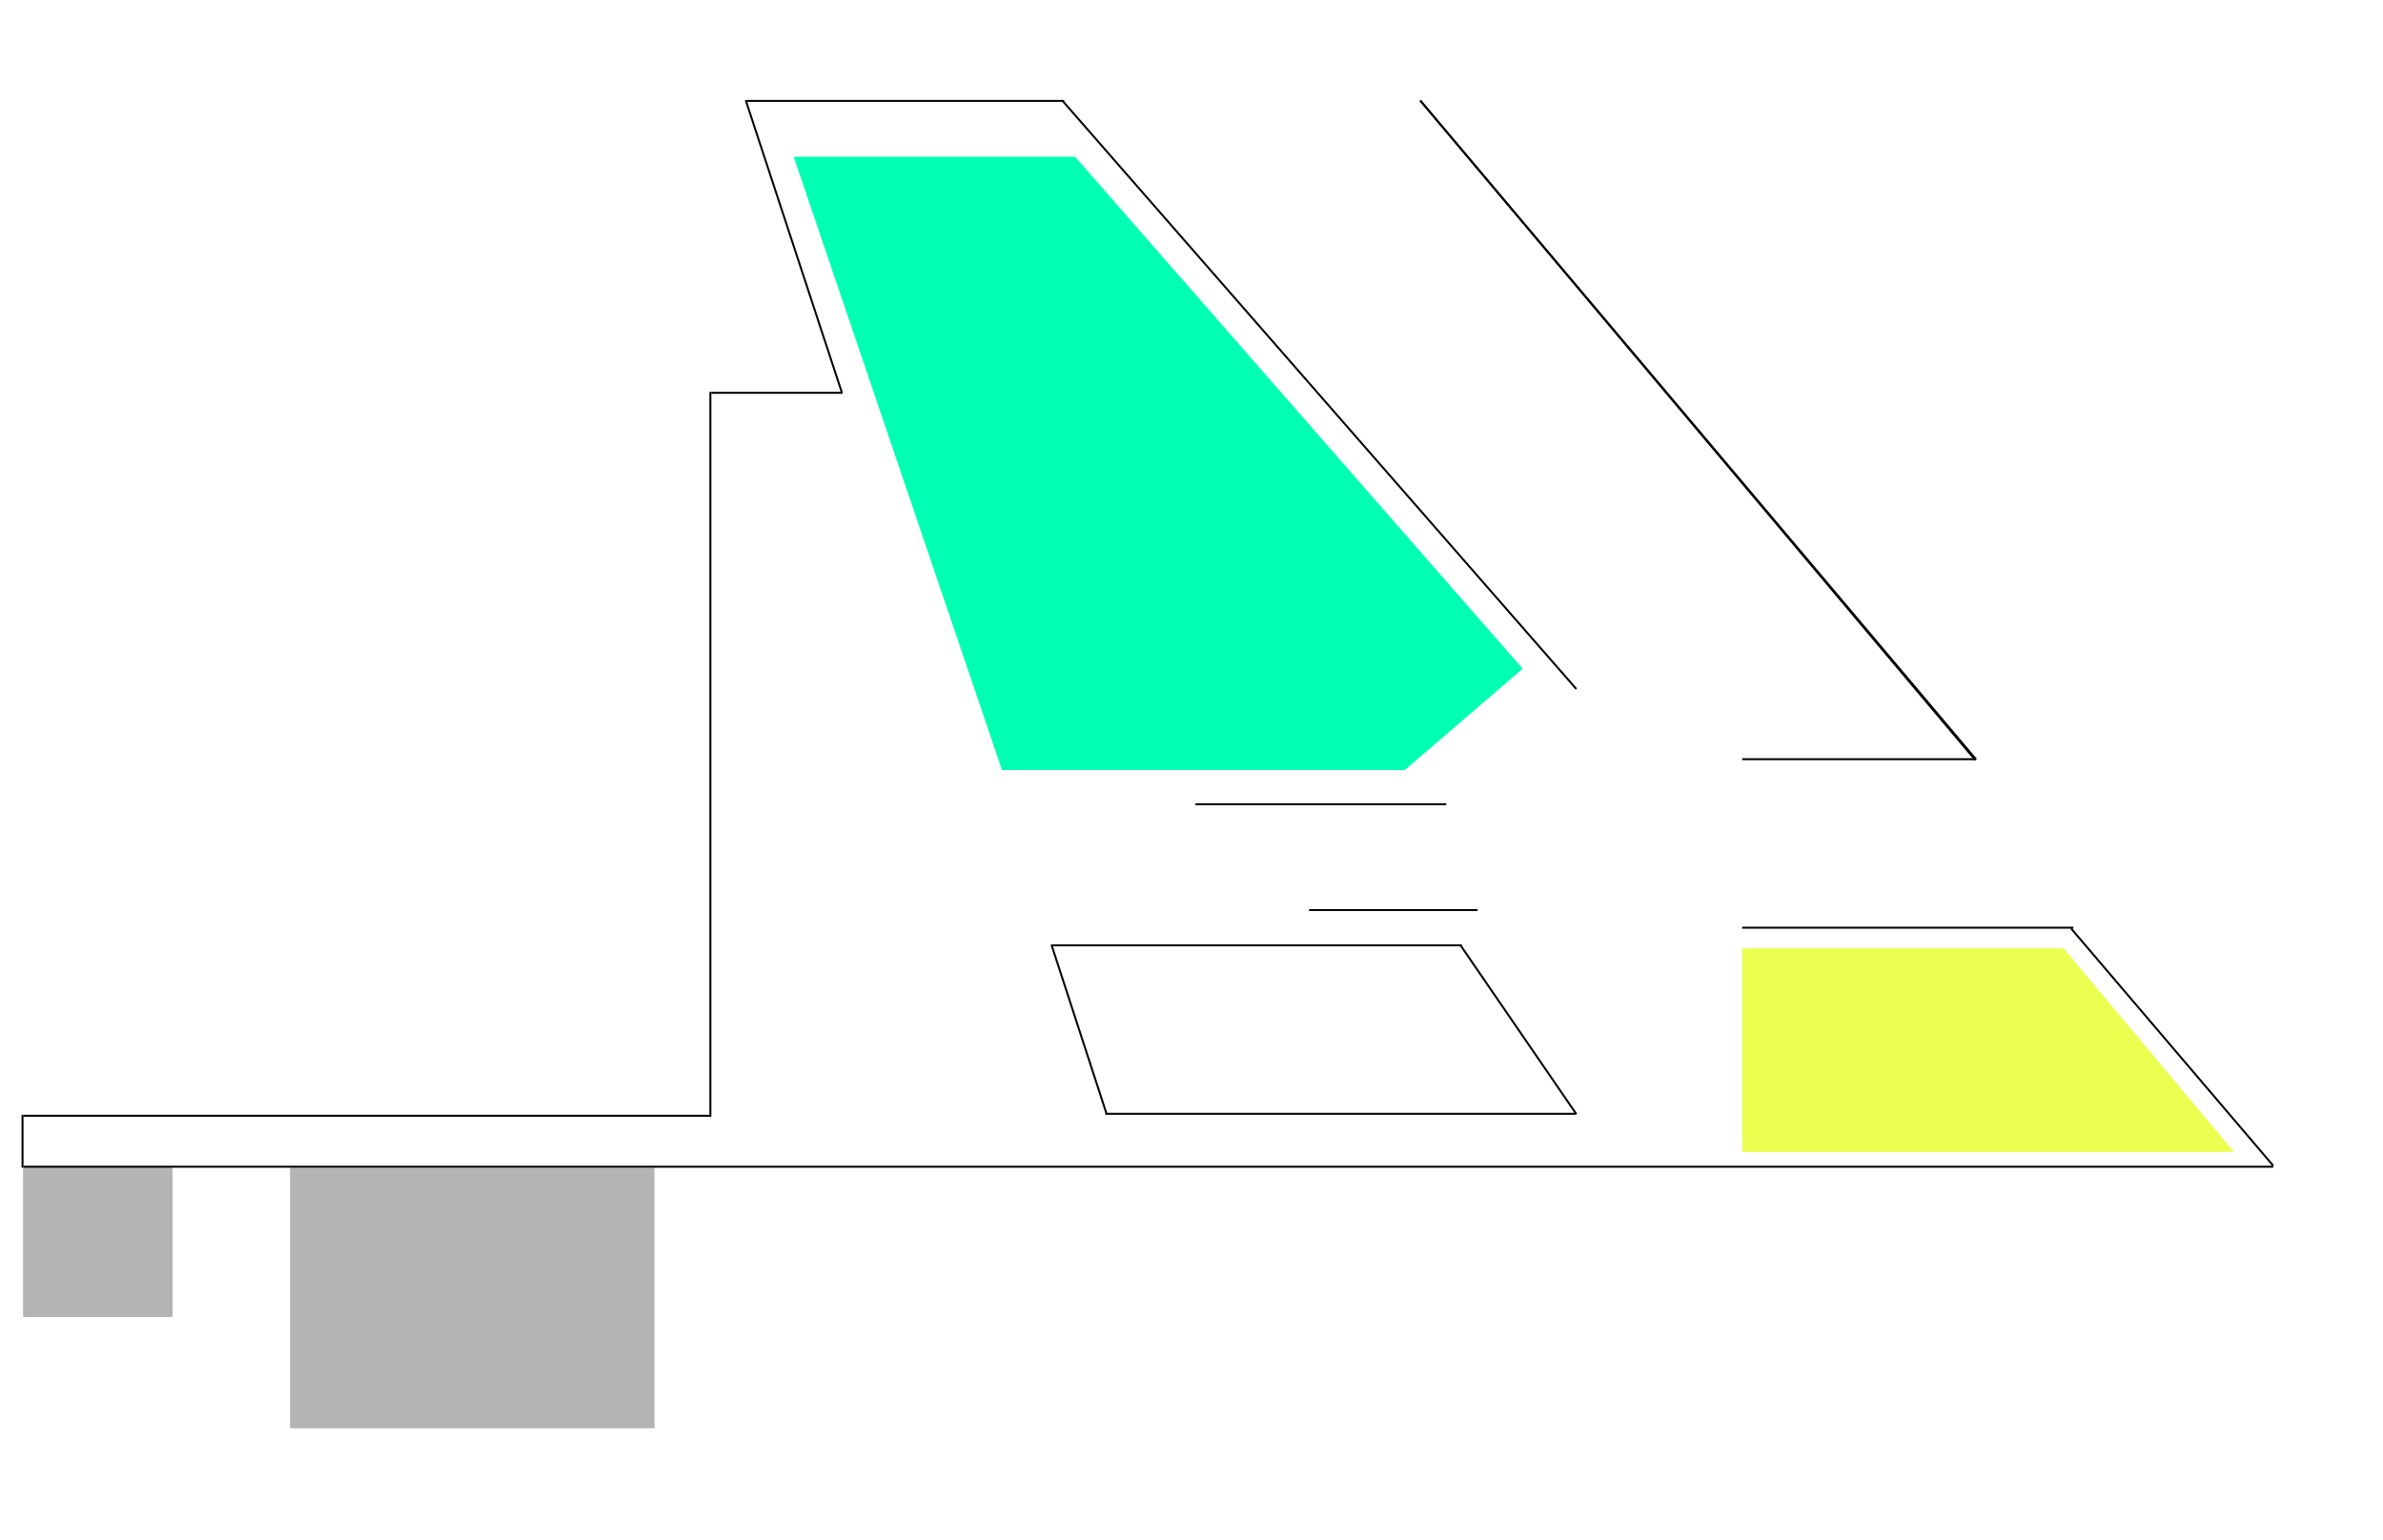
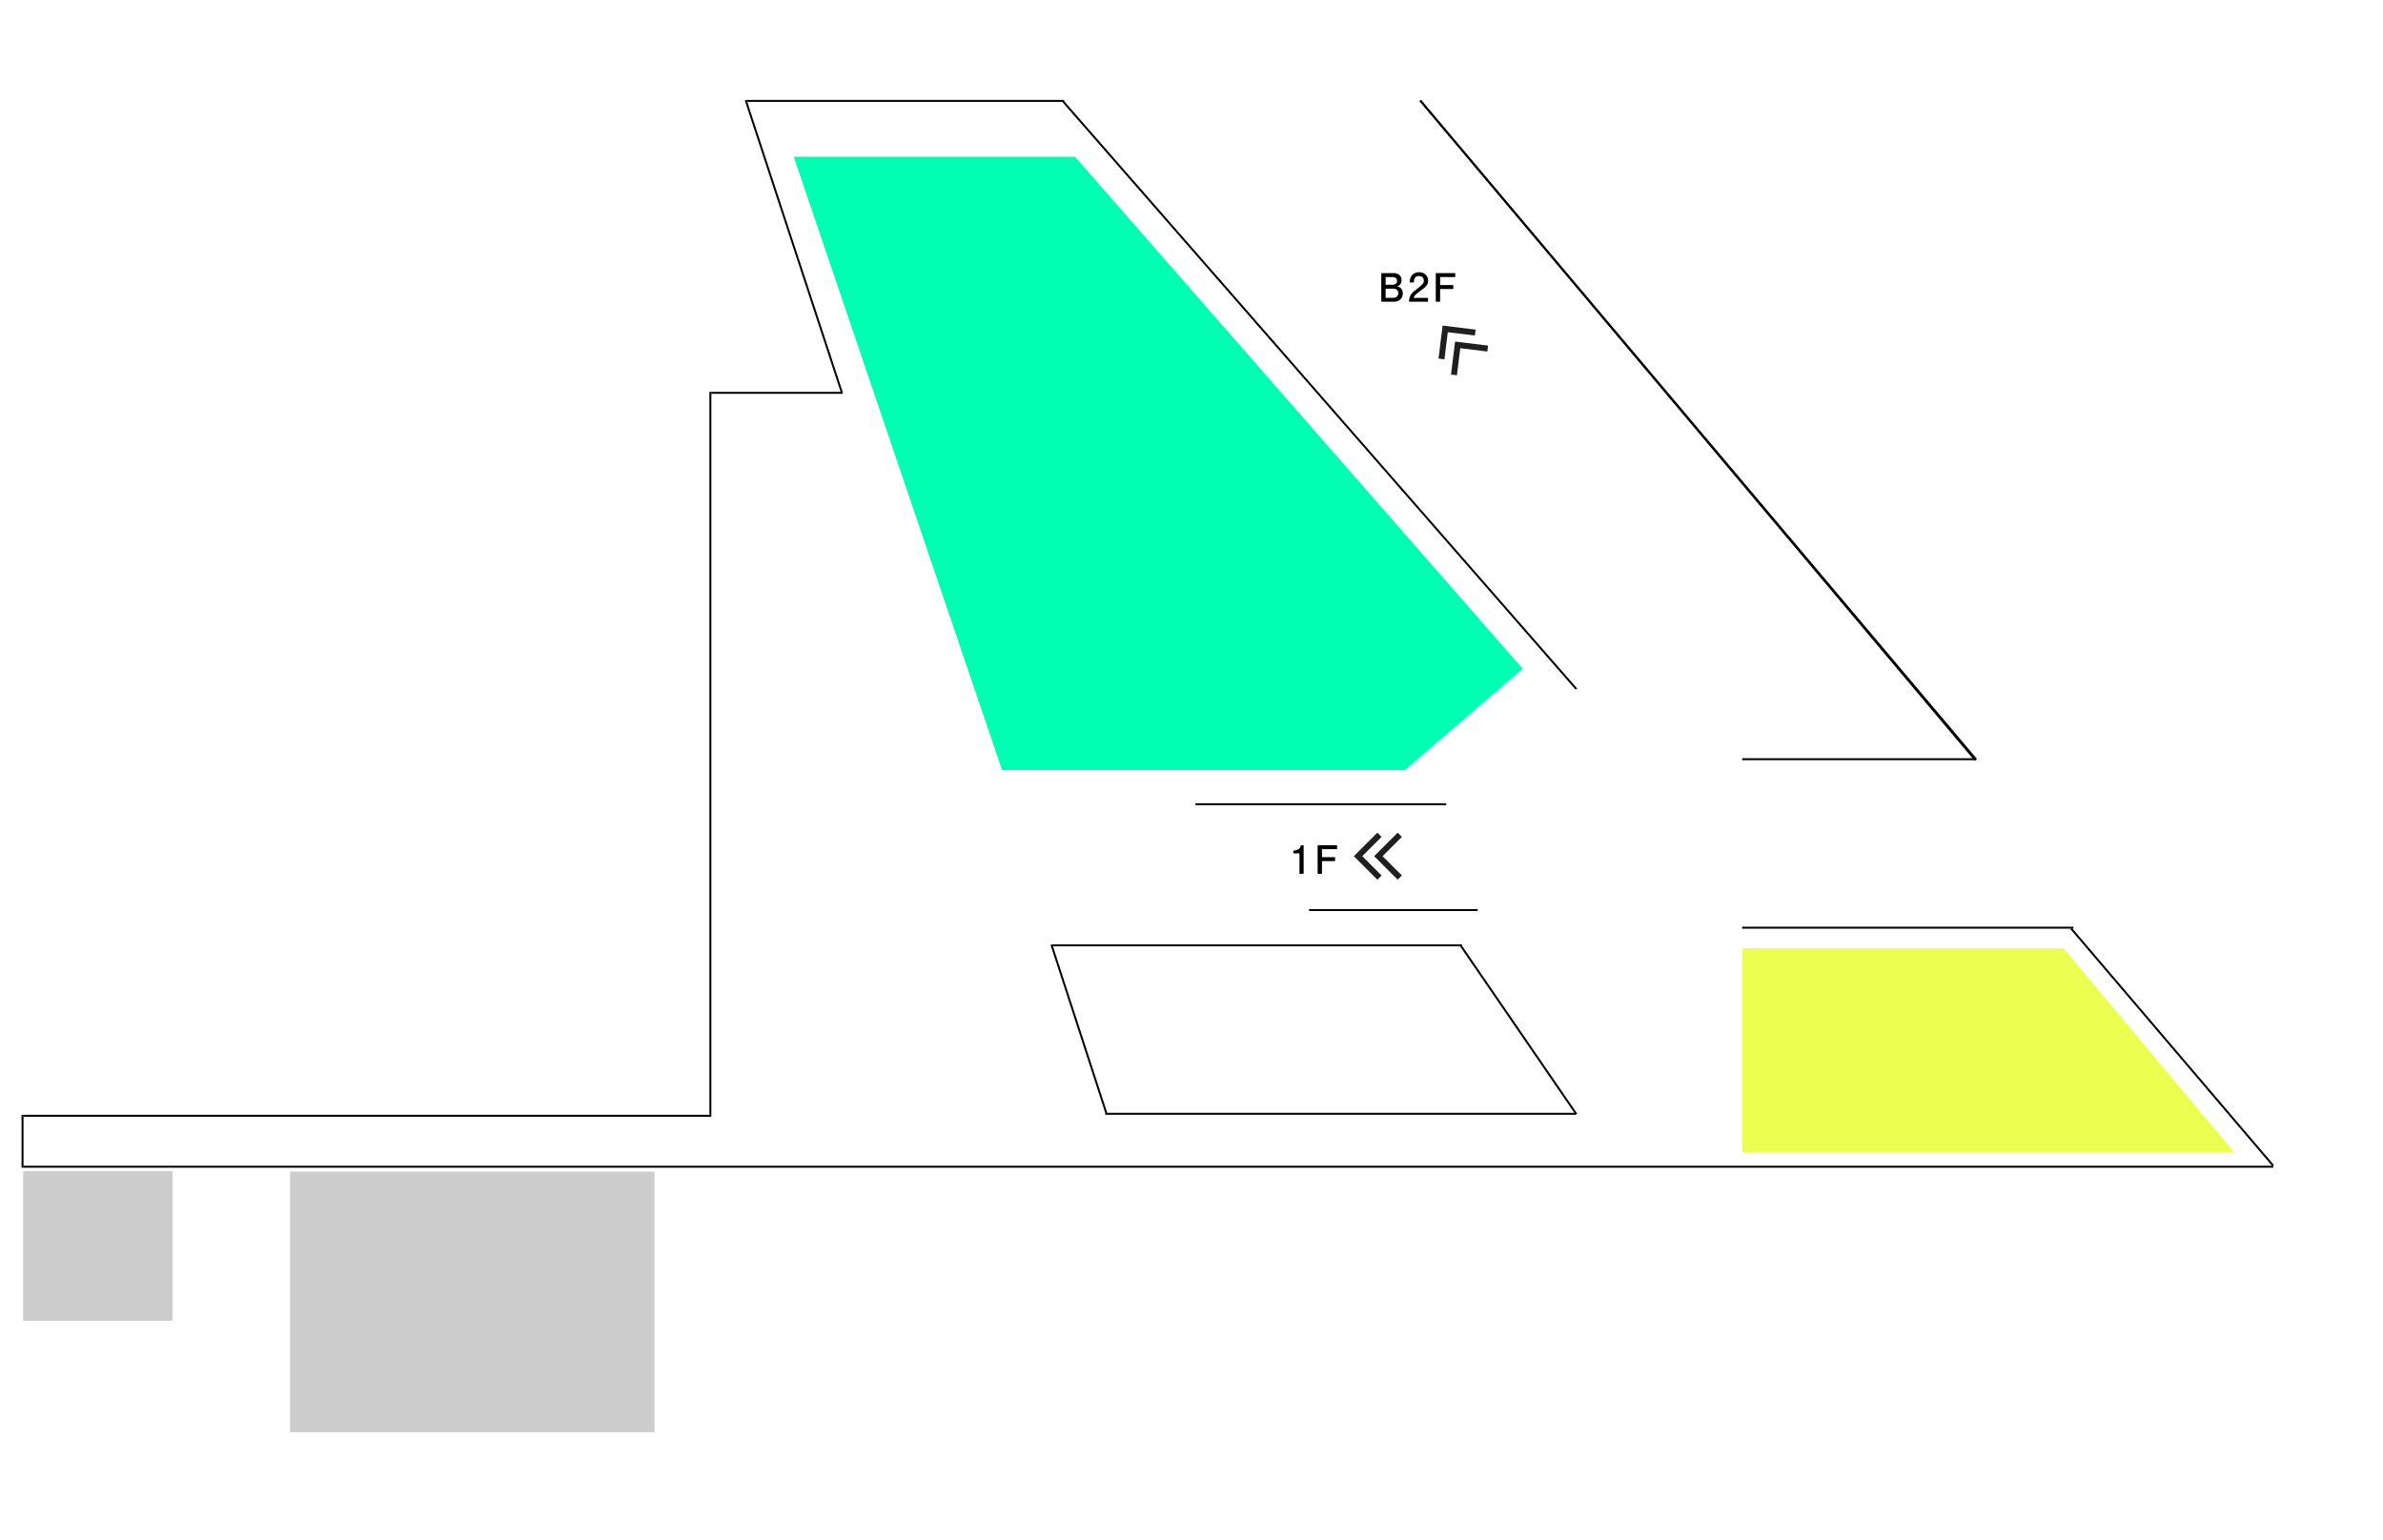
<svg xmlns="http://www.w3.org/2000/svg" width="1216" height="786" viewBox="0 0 1216 786" fill="none">
  <g id="floor-B1">
    <rect id="bg" width="1216" height="786" fill="white" />
-     <rect id="toilet" x="148" y="596" width="186" height="133" fill="#B4B4B4" />
+     <rect id="toilet" x="148" y="598" width="186" height="133" fill="#CDCDCD" />
    <g id="elevator">
-       <path d="M12 596H88V672H12V596Z" fill="#B4B4B4" />
-       <path d="M12 596H88V672H12V596Z" fill="#B4B4B4" />
-       <path d="M12 596H88V672H12V596Z" fill="#B4B4B4" />
-       <path d="M12 596H88V672H12V596Z" fill="#B4B4B4" />
+       <path d="M12 598H88V674H12V598Z" fill="#CDCDCD" />
+       <path d="M12 598H88V674H12V598Z" fill="#CDCDCD" />
+       <path d="M12 598H88V674H12V598Z" fill="#CDCDCD" />
+       <path d="M12 598H88V674H12V598Z" fill="#CDCDCD" />
    </g>
    <line id="Line 32" x1="537.015" y1="482.495" x2="746.015" y2="482.495" stroke="black" />
    <line id="Line 38" x1="542.377" y1="51.671" x2="804.377" y2="351.671" stroke="black" />
    <line id="Line 36" x1="610" y1="410.5" x2="738" y2="410.5" stroke="black" />
    <line id="Line 37" x1="668" y1="464.5" x2="754" y2="464.5" stroke="black" />
    <line id="Line 33" x1="564.015" y1="568.495" x2="804.015" y2="568.495" stroke="black" />
    <line id="Line 34" x1="745.427" y1="482.712" x2="804.427" y2="568.712" stroke="black" />
    <line id="Line 35" x1="564.54" y1="568.15" x2="536.525" y2="482.155" stroke="black" />
    <line id="Line 16" x1="12" y1="595.5" x2="1160" y2="595.5" stroke="black" />
    <line id="Line 21" x1="11.5" y1="596" x2="11.5" y2="569" stroke="black" />
    <line id="Line 26" x1="363" y1="569.5" x2="12" y2="569.5" stroke="black" />
    <line id="Line 27" x1="362.5" y1="569" x2="362.5" y2="200" stroke="black" />
    <line id="Line 28" x1="430" y1="200.5" x2="363" y2="200.5" stroke="black" />
    <line id="Line 29" x1="429.525" y1="200.156" x2="380.525" y2="51.156" stroke="black" />
    <path id="booth-boardgame" d="M405 80H548.579L777 341.299L716.865 393H511.286L405 80Z" fill="#00FFB2" />
    <line id="Line 30" x1="543" y1="51.5" x2="381" y2="51.5" stroke="black" />
    <path id="Line 31" d="M724.738 51.323L1008 388" stroke="black" />
    <path id="Line 32_2" d="M724.738 51.323L1008.4 387.663" stroke="black" />
    <line id="Line 33_2" x1="889" y1="387.5" x2="1008" y2="387.5" stroke="black" />
    <line id="Line 39" x1="889" y1="473.5" x2="1058" y2="473.5" stroke="black" />
    <path id="Line 40" d="M1160 595L1056.92 473.992" stroke="black" />
    <path id="booth-pingpong" d="M889 484H1053L1140 588H889V484Z" fill="#EBFF51" />
+     <path id="B2F" d="M715.84 149.78C715.84 151.96 714.34 154 711.28 154H704.84V139.4H711.16C713.18 139.4 715.2 140.44 715.2 142.98C715.2 145.22 713.66 145.9 713.02 146.18C713.68 146.34 715.84 146.9 715.84 149.78ZM712.88 143.36C712.88 141.78 711.6 141.4 710.5 141.4H707.06V145.34H710.5C711.82 145.34 712.88 144.82 712.88 143.36ZM713.54 149.64C713.54 148.34 712.64 147.34 711 147.34H707.06V152H711C712.5 152 713.54 151.14 713.54 149.64ZM728.751 143.26C728.751 145.42 727.651 146.36 724.731 148.5C722.671 150 721.791 150.7 721.331 152.06H728.691V154H718.971C719.271 150.62 719.891 149.88 723.531 147.06C725.951 145.18 726.571 144.54 726.571 143.24C726.571 142.12 725.891 140.88 724.031 140.88C721.571 140.88 721.491 143.06 721.451 144.16H719.331C719.411 142.96 719.511 141.9 720.271 140.78C721.311 139.26 723.071 138.94 724.171 138.94C726.791 138.94 728.751 140.68 728.751 143.26ZM742.585 141.4H734.865V145.5H741.585V147.5H734.865V154H732.645V139.4H742.585V141.4Z" fill="black" />
+     <path id="1F" d="M665.22 446H663.1V435.56H659.98V434.16C663.12 434.02 663.56 432.48 663.84 431.4H665.22V446ZM682.293 433.4H674.573V437.5H681.293V439.5H674.573V446H672.353V431.4H682.293V433.4Z" fill="black" />
+     <g id="arrows">
+       <path id="Vector" d="M742.502 174.33L759.346 176.398L758.975 179.416L745.149 177.718L743.451 191.544L740.433 191.174L742.502 174.33Z" fill="#1F1F1F" />
+       <path id="Vector_2" d="M736.13 166.174L752.974 168.242L752.603 171.26L738.777 169.563L737.079 183.389L734.061 183.018L736.13 166.174Z" fill="#1F1F1F" />
+     </g>
+     <g id="arrows_2">
+       <path id="Vector_3" d="M701.2 437L713.2 425L715.35 427.15L705.5 437L715.35 446.85L713.2 449L701.2 437Z" fill="#1F1F1F" />
+       <path id="Vector_4" d="M690.85 437L702.85 425L705 427.15L695.15 437L705 446.85L702.85 449L690.85 437Z" fill="#1F1F1F" />
+     </g>
  </g>
</svg>
